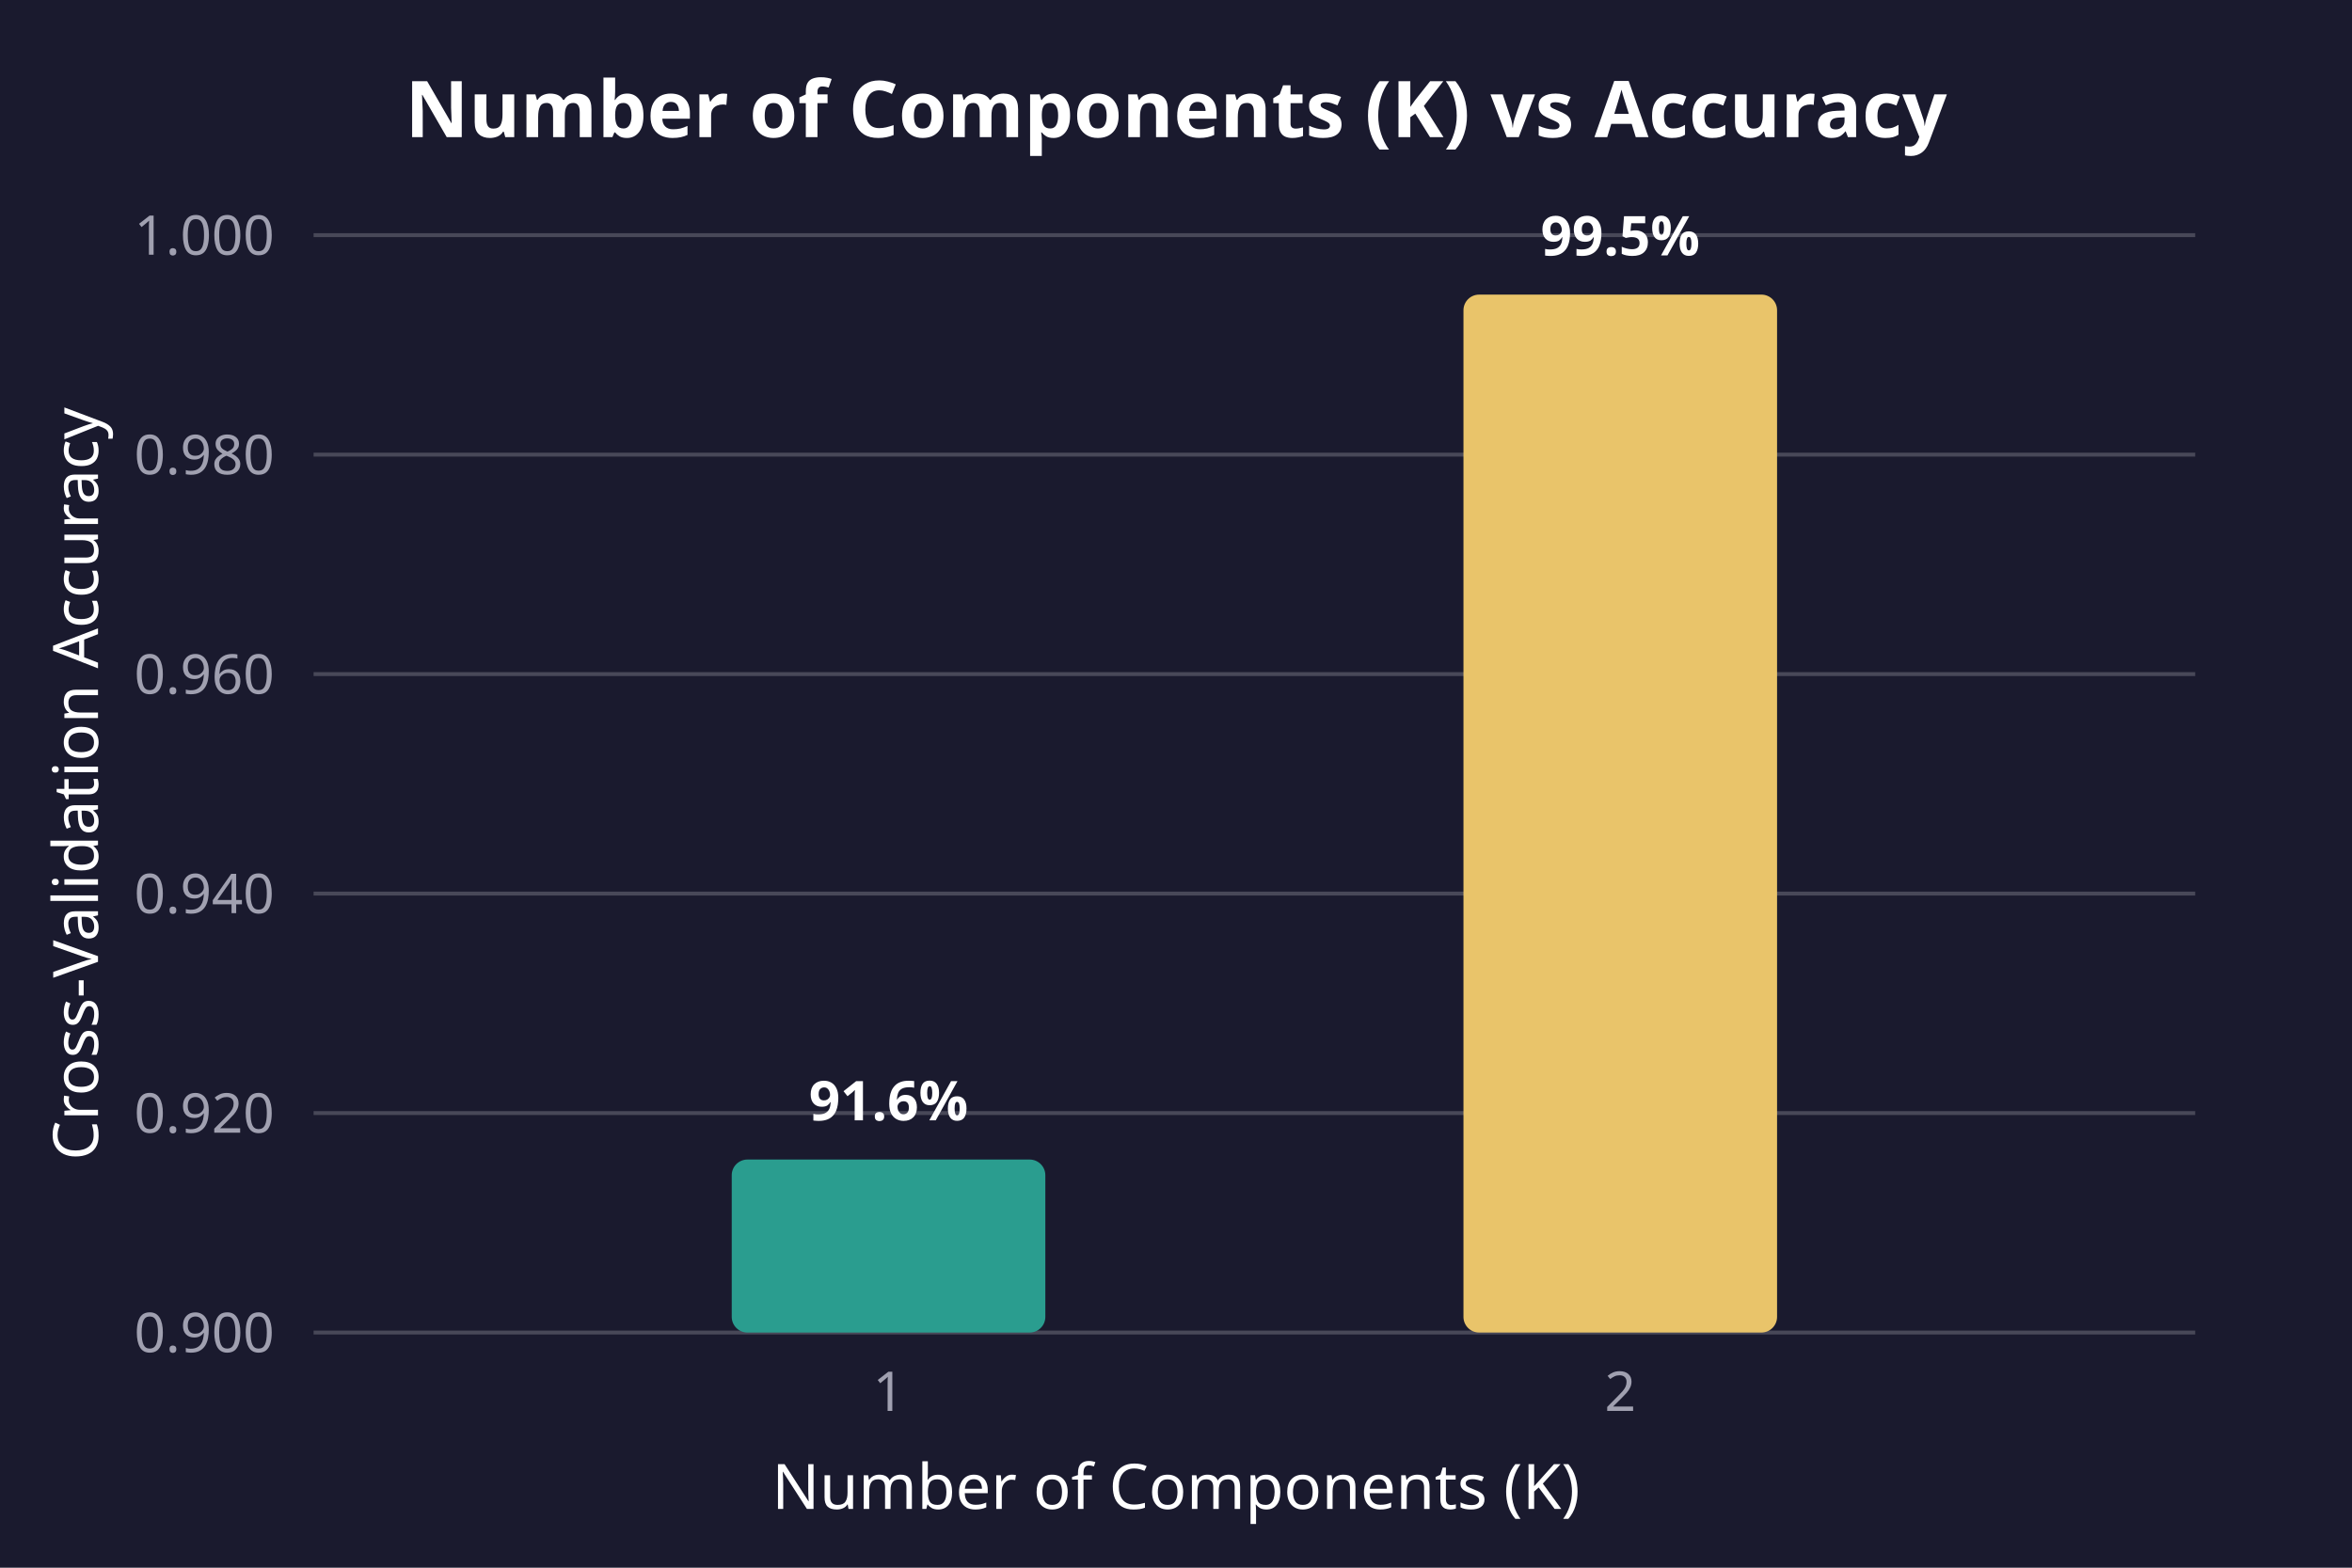
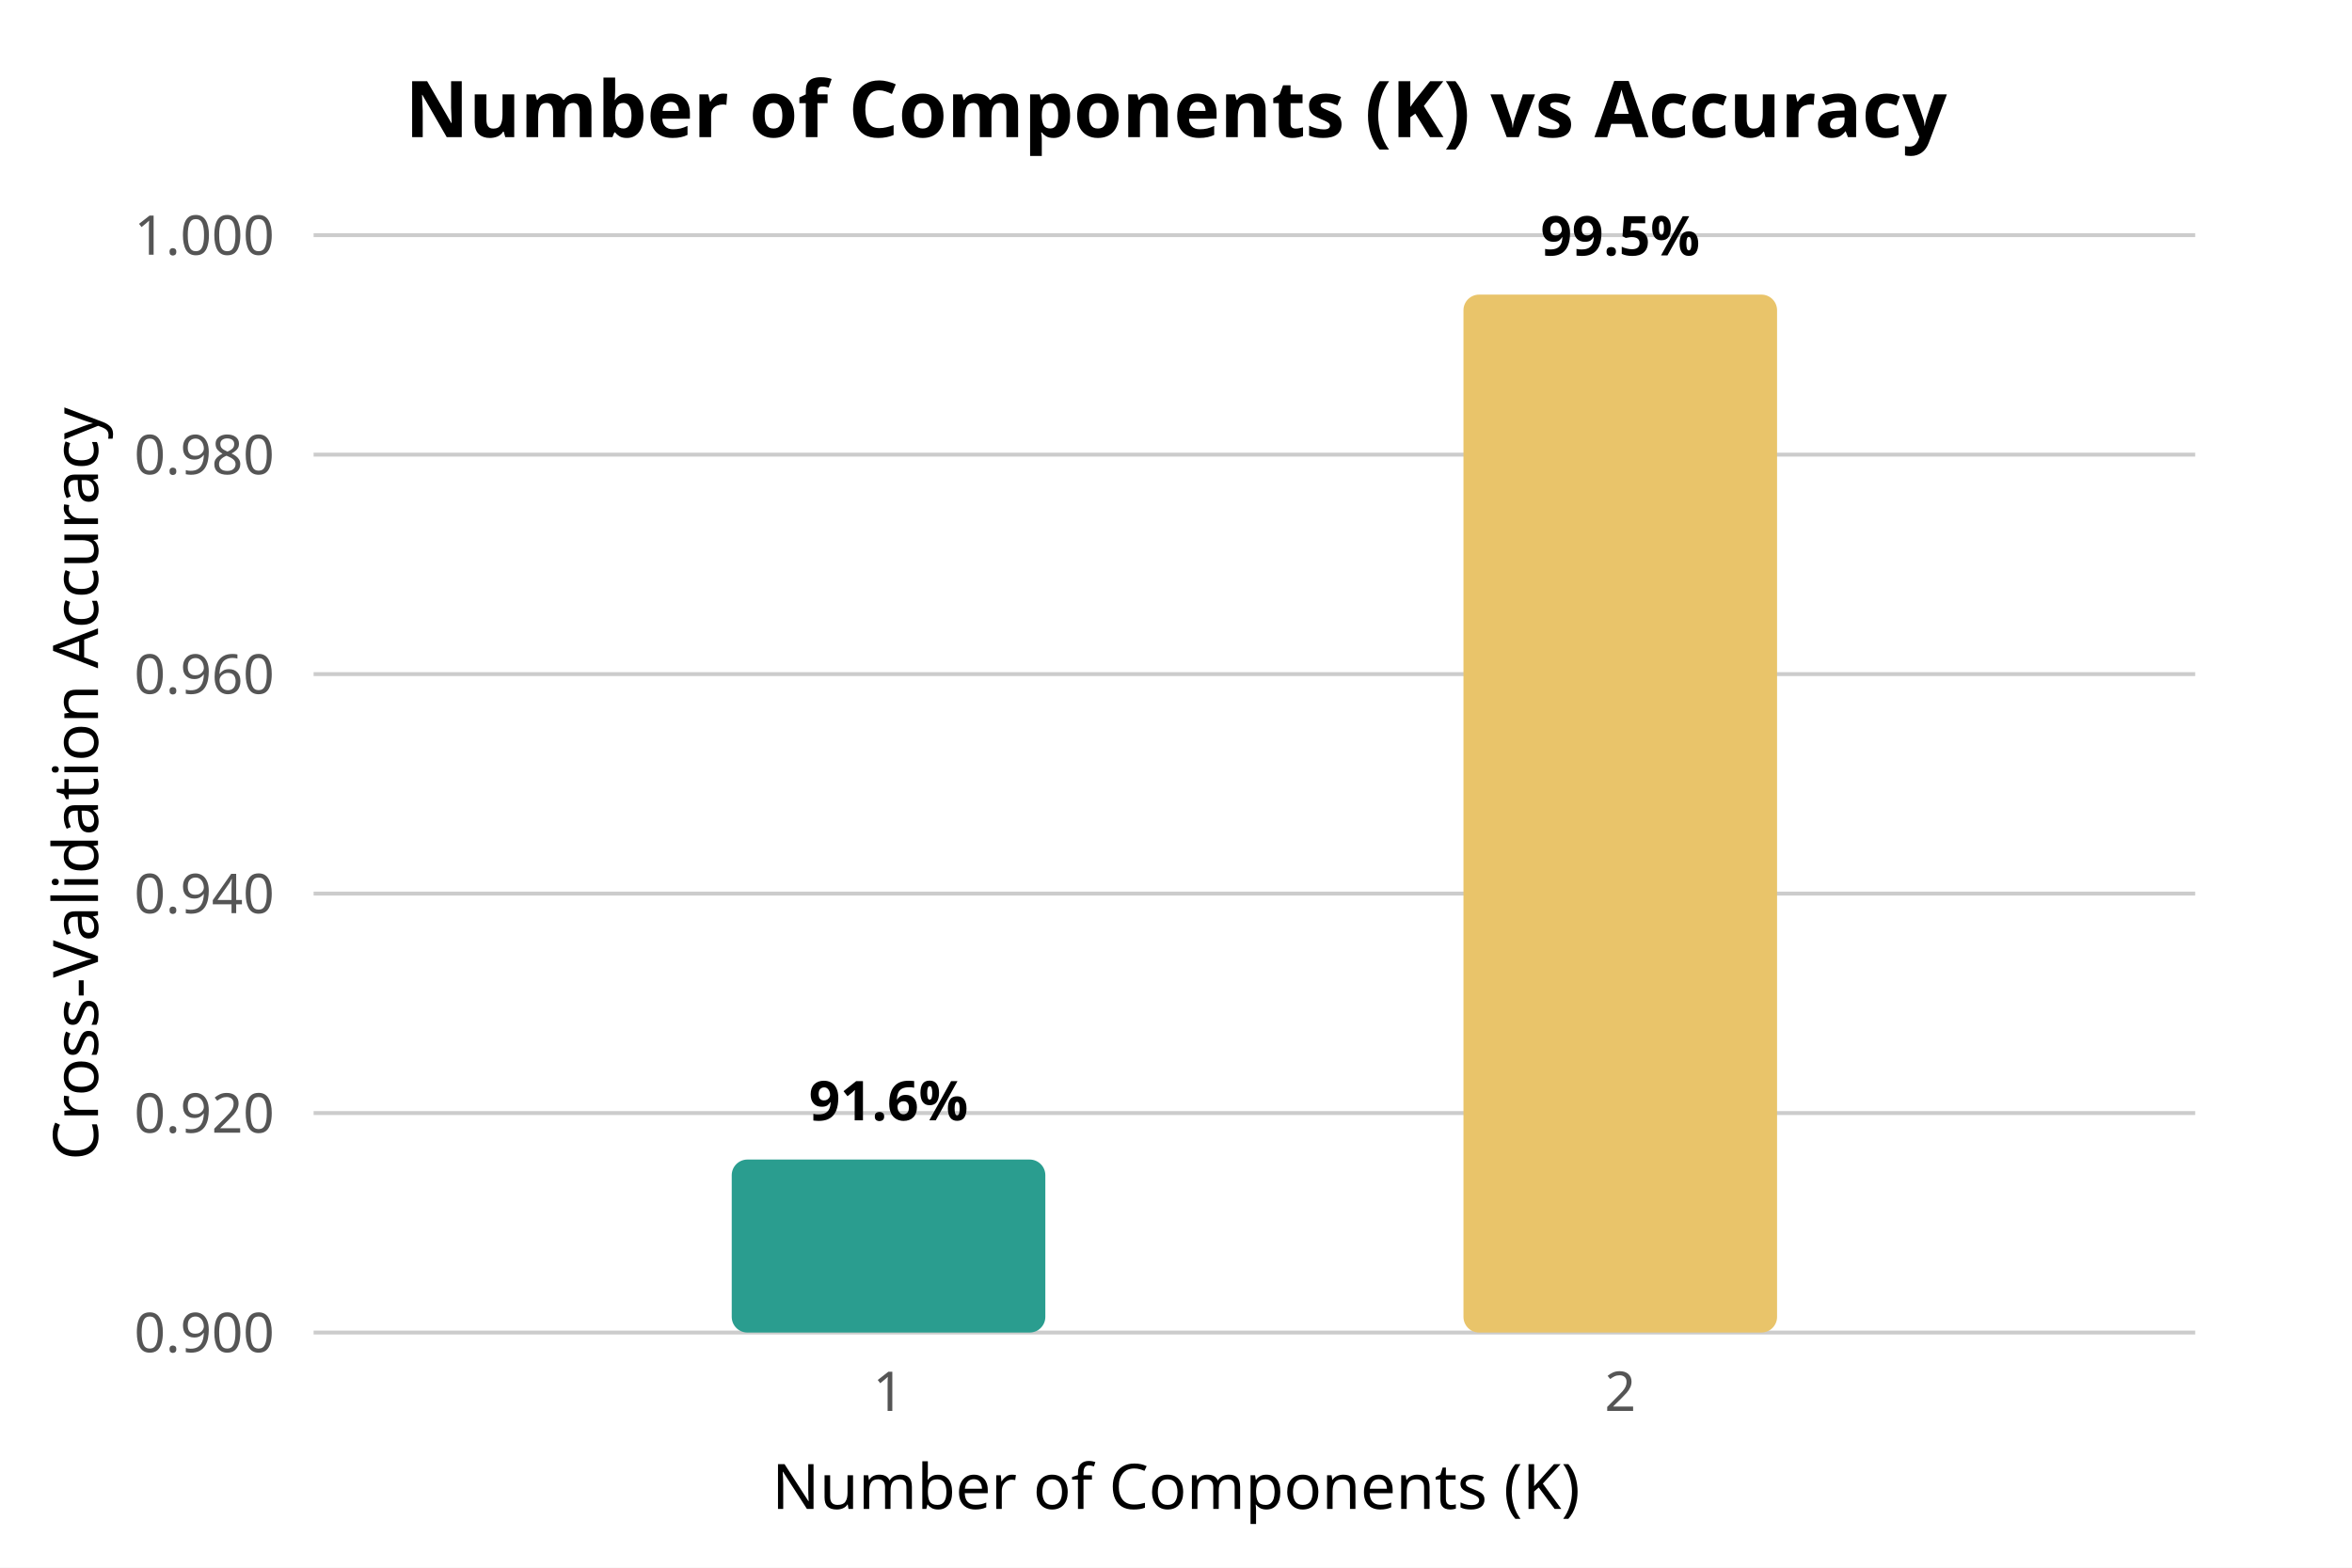
<svg xmlns="http://www.w3.org/2000/svg" viewBox="0 0 600 400" width="600" height="400">
-   <rect width="600" height="400" fill="#1a1a2e" />
-   <text x="300.0" y="35" fill="#ffffff" font-family="sans-serif" font-size="20" font-weight="bold" text-anchor="middle">Number of Components (K) vs Accuracy</text>
-   <g stroke="#ffffff" stroke-opacity="0.2" stroke-width="1">
+   <rect width="600" height="400" fill="#ffffff" />
+   <text x="300.0" y="35" fill="#000000" font-family="sans-serif" font-size="20" font-weight="bold" text-anchor="middle">Number of Components (K) vs Accuracy</text>
+   <g stroke="#000000" stroke-opacity="0.2" stroke-width="1">
    <line x1="80" y1="340.0" x2="560" y2="340.0" />
-     <text x="70" y="345.0" fill="#a0a0b0" font-family="sans-serif" font-size="14" text-anchor="end" stroke="none">0.900</text>
+     <text x="70" y="345.0" fill="#555555" font-family="sans-serif" font-size="14" text-anchor="end" stroke="none">0.900</text>
    <line x1="80" y1="284.0" x2="560" y2="284.0" />
-     <text x="70" y="289.0" fill="#a0a0b0" font-family="sans-serif" font-size="14" text-anchor="end" stroke="none">0.920</text>
+     <text x="70" y="289.0" fill="#555555" font-family="sans-serif" font-size="14" text-anchor="end" stroke="none">0.920</text>
    <line x1="80" y1="228.0" x2="560" y2="228.0" />
-     <text x="70" y="233.0" fill="#a0a0b0" font-family="sans-serif" font-size="14" text-anchor="end" stroke="none">0.940</text>
+     <text x="70" y="233.0" fill="#555555" font-family="sans-serif" font-size="14" text-anchor="end" stroke="none">0.940</text>
    <line x1="80" y1="172.0" x2="560" y2="172.0" />
-     <text x="70" y="177.0" fill="#a0a0b0" font-family="sans-serif" font-size="14" text-anchor="end" stroke="none">0.960</text>
+     <text x="70" y="177.0" fill="#555555" font-family="sans-serif" font-size="14" text-anchor="end" stroke="none">0.960</text>
    <line x1="80" y1="116.0" x2="560" y2="116.0" />
-     <text x="70" y="121.0" fill="#a0a0b0" font-family="sans-serif" font-size="14" text-anchor="end" stroke="none">0.980</text>
+     <text x="70" y="121.0" fill="#555555" font-family="sans-serif" font-size="14" text-anchor="end" stroke="none">0.980</text>
    <line x1="80" y1="60.0" x2="560" y2="60.0" />
-     <text x="70" y="65.0" fill="#a0a0b0" font-family="sans-serif" font-size="14" text-anchor="end" stroke="none">1.000</text>
+     <text x="70" y="65.0" fill="#555555" font-family="sans-serif" font-size="14" text-anchor="end" stroke="none">1.000</text>
  </g>
-   <text x="300.0" y="385" fill="#ffffff" font-family="sans-serif" font-size="16" text-anchor="middle">Number of Components (K)</text>
-   <text x="25" y="200.0" fill="#ffffff" font-family="sans-serif" font-size="16" text-anchor="middle" transform="rotate(-90 25 200.0)">Cross-Validation Accuracy</text>
+   <text x="300.0" y="385" fill="#000000" font-family="sans-serif" font-size="16" text-anchor="middle">Number of Components (K)</text>
+   <text x="25" y="200.0" fill="#000000" font-family="sans-serif" font-size="16" text-anchor="middle" transform="rotate(-90 25 200.0)">Cross-Validation Accuracy</text>
  <rect x="186.667" y="295.861" width="80" height="44.139" fill="#2a9d8f" rx="4" ry="4" />
-   <text x="226.667" y="285.861" fill="#ffffff" font-family="sans-serif" font-size="14" font-weight="bold" text-anchor="middle">91.6%</text>
-   <text x="226.667" y="360" fill="#a0a0b0" font-family="sans-serif" font-size="14" text-anchor="middle">1</text>
+   <text x="226.667" y="285.861" fill="#000000" font-family="sans-serif" font-size="14" font-weight="bold" text-anchor="middle">91.6%</text>
+   <text x="226.667" y="360" fill="#555555" font-family="sans-serif" font-size="14" text-anchor="middle">1</text>
  <rect x="373.333" y="75.169" width="80" height="264.831" fill="#e9c46a" rx="4" ry="4" />
-   <text x="413.333" y="65.169" fill="#ffffff" font-family="sans-serif" font-size="14" font-weight="bold" text-anchor="middle">99.5%</text>
-   <text x="413.333" y="360" fill="#a0a0b0" font-family="sans-serif" font-size="14" text-anchor="middle">2</text>
+   <text x="413.333" y="65.169" fill="#000000" font-family="sans-serif" font-size="14" font-weight="bold" text-anchor="middle">99.5%</text>
+   <text x="413.333" y="360" fill="#555555" font-family="sans-serif" font-size="14" text-anchor="middle">2</text>
</svg>
